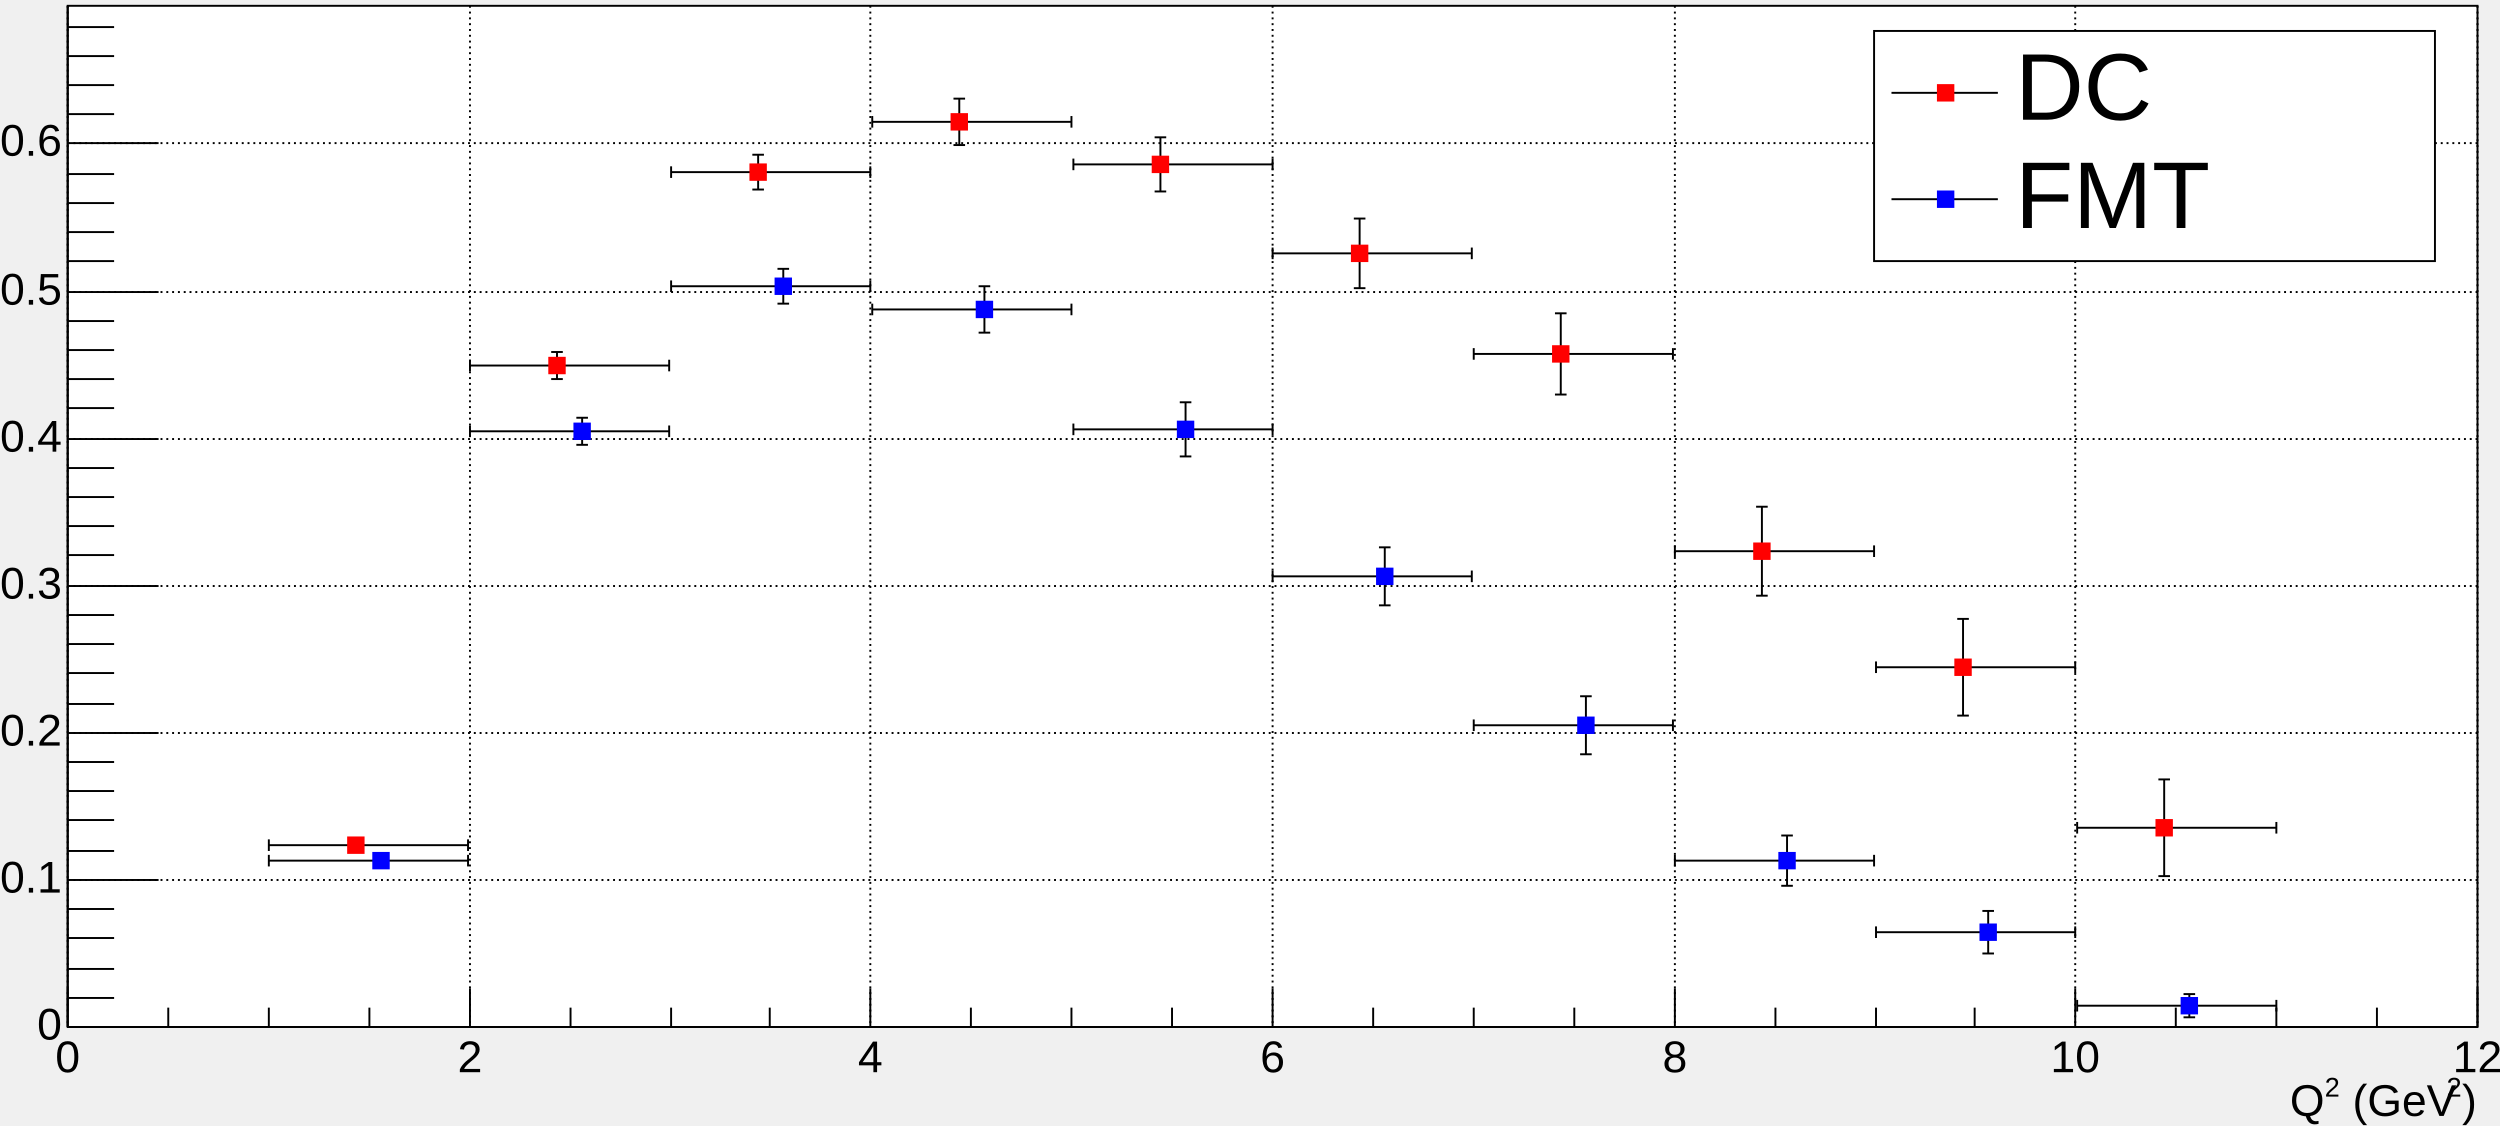
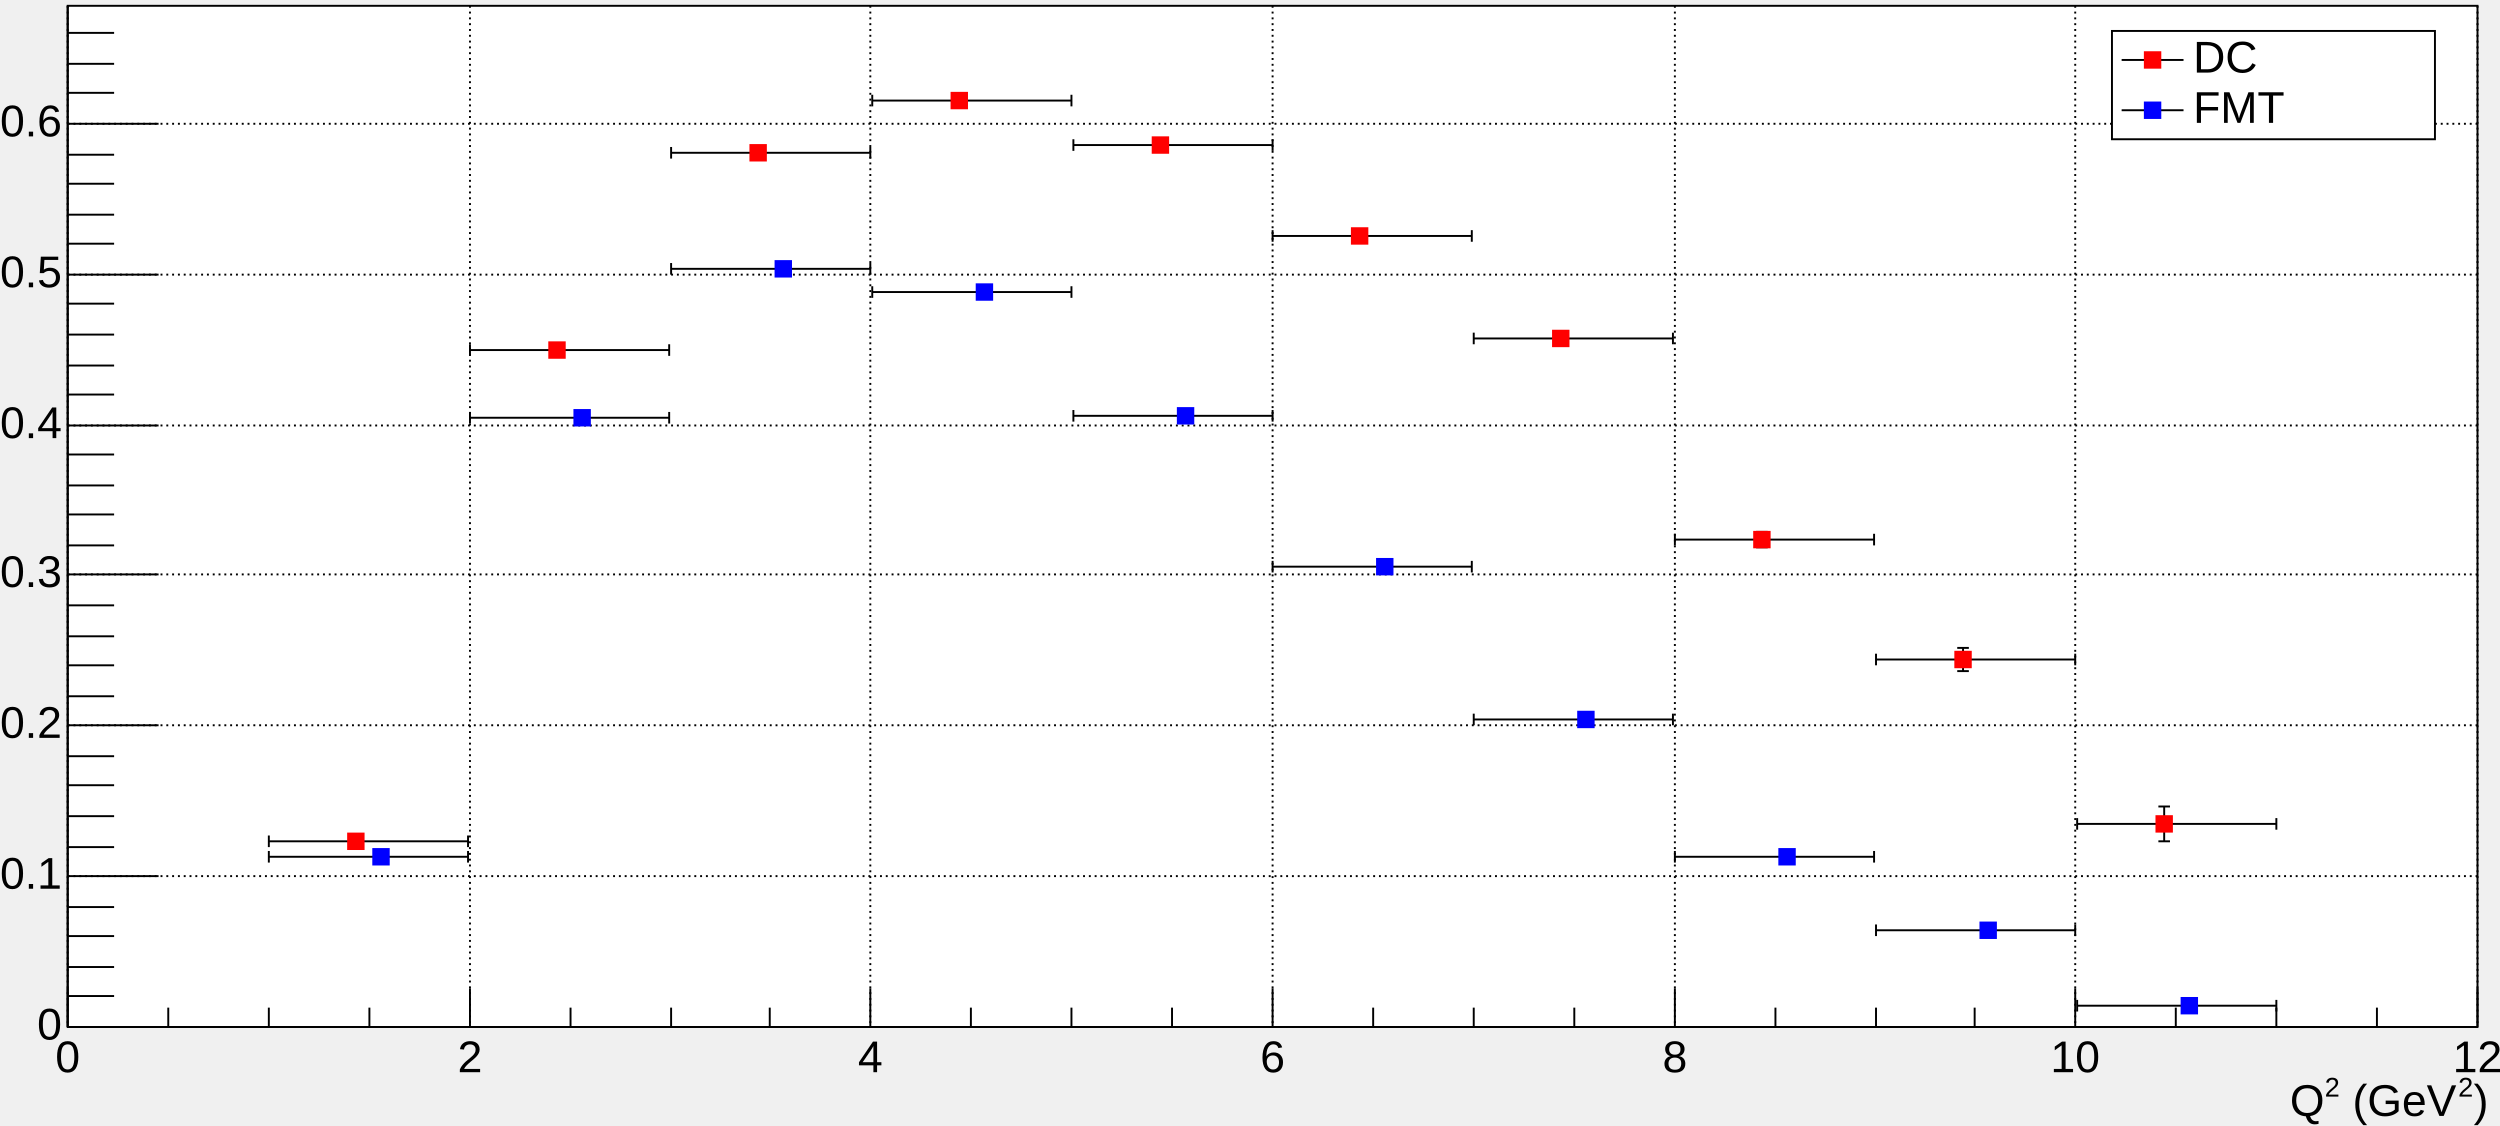
<svg xmlns="http://www.w3.org/2000/svg" width="1292.635" height="581.762" version="1.1" id="svg312">
  <defs id="defs316" />
  <g transform="translate(35,3)" id="g222">
    <path d="M 0,0 H 1246 V 528 H 0 Z" style="fill:#ffffff;stroke:#000000;stroke-width:1" id="path6" />
    <g id="g12">
      <path d="M 0,0 V 528 M 208,0 V 528 M 415,0 V 528 M 623,0 V 528 M 831,0 V 528 M 1038,0 V 528 M 1246,0 v 528" style="stroke:#000000;stroke-width:1;stroke-dasharray:1, 2" id="path8" />
-       <path d="M 0,528 H 1246 M 0,452 H 1246 M 0,376 H 1246 M 0,300 H 1246 M 0,224 H 1246 M 0,148 H 1246 M 0,71 h 1246" style="stroke:#000000;stroke-width:1;stroke-dasharray:1, 2" id="path10" />
+       <path d="M 0,528 H 1246 M 0,450 H 1246 M 0,372 H 1246 M 0,294 H 1246 M 0,217 H 1246 M 0,139 H 1246 M 0,61 h 1246" style="stroke:#000000;stroke-width:1;stroke-dasharray:1, 2" id="path10" />
    </g>
    <svg x="0" y="0" overflow="hidden" width="1246" height="528" viewBox="0 0 1246 528" version="1.1" id="svg142">
      <g id="g76">
-         <g transform="translate(149,434)" id="g18">
-           <path d="M -45,3 H 58 V -3 H -45 Z" style="fill:none" id="path14" />
-           <path d="m 0,0 h -45 m 0,3 V -3 M 0,0 h 58 m 0,3 V -3 M 0,0 V 3 M 3,3 H -3 M 0,0 v -3 m 3,0 h -6" style="fill:none;stroke:#000000;stroke-width:1" id="path16" />
+         <g transform="translate(149,432)" id="g18">
+           <path d="M -45,0 H 58 v 0 z" style="fill:none" id="path14" />
+           <path d="m 0,0 h -45 m 0,3 V -3 M 0,0 h 58 m 0,3 V -3 M 0,0 m 3,0 h -6 m 3,0 m 3,0 h -6" style="fill:none;stroke:#000000;stroke-width:1" id="path16" />
        </g>
-         <g transform="translate(253,186)" id="g24">
-           <path d="M -45,7 H 58 V -7 H -45 Z" style="fill:none" id="path20" />
-           <path d="m 0,0 h -45 m 0,3 V -3 M 0,0 h 58 m 0,3 V -3 M 0,0 V 7 M 3,7 H -3 M 0,0 v -7 m 3,0 h -6" style="fill:none;stroke:#000000;stroke-width:1" id="path22" />
+         <g transform="translate(253,178)" id="g24">
+           <path d="M -45,0 H 58 v 0 z" style="fill:none" id="path20" />
+           <path d="m 0,0 h -45 m 0,3 V -3 M 0,0 h 58 m 0,3 V -3 M 0,0 m 3,0 h -6 m 3,0 m 3,0 h -6" style="fill:none;stroke:#000000;stroke-width:1" id="path22" />
        </g>
-         <g transform="translate(357,86)" id="g30">
-           <path d="M -45,9 H 58 V -9 H -45 Z" style="fill:none" id="path26" />
-           <path d="m 0,0 h -45 m 0,3 V -3 M 0,0 h 58 m 0,3 V -3 M 0,0 V 9 M 3,9 H -3 M 0,0 v -9 m 3,0 h -6" style="fill:none;stroke:#000000;stroke-width:1" id="path28" />
+         <g transform="translate(357,76)" id="g30">
+           <path d="M -45,1 H 58 V -1 H -45 Z" style="fill:none" id="path26" />
+           <path d="m 0,0 h -45 m 0,3 V -3 M 0,0 h 58 m 0,3 V -3 M 0,0 V 1 M 3,1 H -3 M 0,0 v -1 m 3,0 h -6" style="fill:none;stroke:#000000;stroke-width:1" id="path28" />
        </g>
-         <g transform="translate(461,60)" id="g36">
-           <path d="M -45,12 H 58 V -12 H -45 Z" style="fill:none" id="path32" />
-           <path d="m 0,0 h -45 m 0,3 V -3 M 0,0 h 58 m 0,3 V -3 M 0,0 v 12 m 3,0 H -3 M 0,0 v -12 m 3,0 h -6" style="fill:none;stroke:#000000;stroke-width:1" id="path34" />
+         <g transform="translate(461,49)" id="g36">
+           <path d="M -45,1 H 58 V -1 H -45 Z" style="fill:none" id="path32" />
+           <path d="m 0,0 h -45 m 0,3 V -3 M 0,0 h 58 m 0,3 V -3 M 0,0 V 1 M 3,1 H -3 M 0,0 v -1 m 3,0 h -6" style="fill:none;stroke:#000000;stroke-width:1" id="path34" />
        </g>
-         <g transform="translate(565,82)" id="g42">
-           <path d="M -45,14 H 58 V -14 H -45 Z" style="fill:none" id="path38" />
-           <path d="m 0,0 h -45 m 0,3 V -3 M 0,0 h 58 m 0,3 V -3 M 0,0 v 14 m 3,0 H -3 M 0,0 v -14 m 3,0 h -6" style="fill:none;stroke:#000000;stroke-width:1" id="path40" />
+         <g transform="translate(565,72)" id="g42">
+           <path d="M -45,1 H 58 V -1 H -45 Z" style="fill:none" id="path38" />
+           <path d="m 0,0 h -45 m 0,3 V -3 M 0,0 h 58 m 0,3 V -3 M 0,0 V 1 M 3,1 H -3 M 0,0 v -1 m 3,0 h -6" style="fill:none;stroke:#000000;stroke-width:1" id="path40" />
        </g>
-         <g transform="translate(668,128)" id="g48">
-           <path d="M -45,18 H 58 V -18 H -45 Z" style="fill:none" id="path44" />
-           <path d="m 0,0 h -45 m 0,3 V -3 M 0,0 h 58 m 0,3 V -3 M 0,0 v 18 m 3,0 H -3 M 0,0 v -18 m 3,0 h -6" style="fill:none;stroke:#000000;stroke-width:1" id="path46" />
+         <g transform="translate(668,119)" id="g48">
+           <path d="M -45,2 H 58 V -2 H -45 Z" style="fill:none" id="path44" />
+           <path d="m 0,0 h -45 m 0,3 V -3 M 0,0 h 58 m 0,3 V -3 M 0,0 V 2 M 3,2 H -3 M 0,0 v -2 m 3,0 h -6" style="fill:none;stroke:#000000;stroke-width:1" id="path46" />
        </g>
-         <g transform="translate(772,180)" id="g54">
-           <path d="M -45,21 H 58 V -21 H -45 Z" style="fill:none" id="path50" />
-           <path d="m 0,0 h -45 m 0,3 V -3 M 0,0 h 58 m 0,3 V -3 M 0,0 v 21 m 3,0 H -3 M 0,0 v -21 m 3,0 h -6" style="fill:none;stroke:#000000;stroke-width:1" id="path52" />
+         <g transform="translate(772,172)" id="g54">
+           <path d="M -45,3 H 58 V -3 H -45 Z" style="fill:none" id="path50" />
+           <path d="m 0,0 h -45 m 0,3 V -3 M 0,0 h 58 m 0,3 V -3 M 0,0 V 3 M 3,3 H -3 M 0,0 v -3 m 3,0 h -6" style="fill:none;stroke:#000000;stroke-width:1" id="path52" />
        </g>
-         <g transform="translate(876,282)" id="g60">
-           <path d="M -45,23 H 58 V -23 H -45 Z" style="fill:none" id="path56" />
-           <path d="m 0,0 h -45 m 0,3 V -3 M 0,0 h 58 m 0,3 V -3 M 0,0 v 23 m 3,0 H -3 M 0,0 v -23 m 3,0 h -6" style="fill:none;stroke:#000000;stroke-width:1" id="path58" />
+         <g transform="translate(876,276)" id="g60">
+           <path d="M -45,4 H 58 V -4 H -45 Z" style="fill:none" id="path56" />
+           <path d="m 0,0 h -45 m 0,3 V -3 M 0,0 h 58 m 0,3 V -3 M 0,0 V 4 M 3,4 H -3 M 0,0 v -4 m 3,0 h -6" style="fill:none;stroke:#000000;stroke-width:1" id="path58" />
        </g>
-         <g transform="translate(980,342)" id="g66">
-           <path d="M -45,25 H 58 V -25 H -45 Z" style="fill:none" id="path62" />
-           <path d="m 0,0 h -45 m 0,3 V -3 M 0,0 h 58 m 0,3 V -3 M 0,0 v 25 m 3,0 H -3 M 0,0 v -25 m 3,0 h -6" style="fill:none;stroke:#000000;stroke-width:1" id="path64" />
+         <g transform="translate(980,338)" id="g66">
+           <path d="M -45,6 H 58 V -6 H -45 Z" style="fill:none" id="path62" />
+           <path d="m 0,0 h -45 m 0,3 V -3 M 0,0 h 58 m 0,3 V -3 M 0,0 V 6 M 3,6 H -3 M 0,0 v -6 m 3,0 h -6" style="fill:none;stroke:#000000;stroke-width:1" id="path64" />
        </g>
-         <g transform="translate(1084,425)" id="g72">
-           <path d="M -45,25 H 58 V -25 H -45 Z" style="fill:none" id="path68" />
-           <path d="m 0,0 h -45 m 0,3 V -3 M 0,0 h 58 m 0,3 V -3 M 0,0 v 25 m 3,0 H -3 M 0,0 v -25 m 3,0 h -6" style="fill:none;stroke:#000000;stroke-width:1" id="path70" />
+         <g transform="translate(1084,423)" id="g72">
+           <path d="M -45,9 H 58 V -9 H -45 Z" style="fill:none" id="path68" />
+           <path d="m 0,0 h -45 m 0,3 V -3 M 0,0 h 58 m 0,3 V -3 M 0,0 V 9 M 3,9 H -3 M 0,0 v -9 m 3,0 h -6" style="fill:none;stroke:#000000;stroke-width:1" id="path70" />
        </g>
-         <path d="m 145,430 v 8 h 8 v -8 z M 249,182 v 8 h 8 v -8 z M 353,82 v 8 h 8 V 82 Z M 457,56 v 8 h 8 v -8 z m 104,22 v 8 h 8 v -8 z m 103,46 v 8 h 8 v -8 z m 104,52 v 8 h 8 v -8 z m 104,102 v 8 h 8 v -8 z m 104,60 v 8 h 8 v -8 z m 104,83 v 8 h 8 v -8 z" style="fill:#ff0000;stroke:#ff0000" id="path74" />
+         <path d="m 145,428 v 8 h 8 v -8 z M 249,174 v 8 h 8 v -8 z M 353,72 v 8 h 8 V 72 Z M 457,45 v 8 h 8 v -8 z m 104,23 v 8 h 8 v -8 z m 103,47 v 8 h 8 v -8 z m 104,53 v 8 h 8 v -8 z m 104,104 v 8 h 8 v -8 z m 104,62 v 8 h 8 v -8 z m 104,85 v 8 h 8 v -8 z" style="fill:#ff0000;stroke:#ff0000" id="path74" />
      </g>
      <g id="g140">
-         <g transform="translate(162,442)" id="g82">
-           <path d="M -58,2 H 45 V -2 H -58 Z" style="fill:none" id="path78" />
-           <path d="m 0,0 h -58 m 0,3 V -3 M 0,0 h 45 m 0,3 V -3 M 0,0 V 2 M 3,2 H -3 M 0,0 v -2 m 3,0 h -6" style="fill:none;stroke:#000000;stroke-width:1" id="path80" />
+         <g transform="translate(162,440)" id="g82">
+           <path d="M -58,0 H 45 v 0 z" style="fill:none" id="path78" />
+           <path d="m 0,0 h -58 m 0,3 V -3 M 0,0 h 45 m 0,3 V -3 M 0,0 m 3,0 h -6 m 3,0 m 3,0 h -6" style="fill:none;stroke:#000000;stroke-width:1" id="path80" />
        </g>
-         <g transform="translate(266,220)" id="g88">
-           <path d="M -58,7 H 45 V -7 H -58 Z" style="fill:none" id="path84" />
-           <path d="m 0,0 h -58 m 0,3 V -3 M 0,0 h 45 m 0,3 V -3 M 0,0 V 7 M 3,7 H -3 M 0,0 v -7 m 3,0 h -6" style="fill:none;stroke:#000000;stroke-width:1" id="path86" />
+         <g transform="translate(266,213)" id="g88">
+           <path d="M -58,0 H 45 v 0 z" style="fill:none" id="path84" />
+           <path d="m 0,0 h -58 m 0,3 V -3 M 0,0 h 45 m 0,3 V -3 M 0,0 m 3,0 h -6 m 3,0 m 3,0 h -6" style="fill:none;stroke:#000000;stroke-width:1" id="path86" />
        </g>
-         <g transform="translate(370,145)" id="g94">
-           <path d="M -58,9 H 45 V -9 H -58 Z" style="fill:none" id="path90" />
-           <path d="m 0,0 h -58 m 0,3 V -3 M 0,0 h 45 m 0,3 V -3 M 0,0 V 9 M 3,9 H -3 M 0,0 v -9 m 3,0 h -6" style="fill:none;stroke:#000000;stroke-width:1" id="path92" />
+         <g transform="translate(370,136)" id="g94">
+           <path d="M -58,1 H 45 V -1 H -58 Z" style="fill:none" id="path90" />
+           <path d="m 0,0 h -58 m 0,3 V -3 M 0,0 h 45 m 0,3 V -3 M 0,0 V 1 M 3,1 H -3 M 0,0 v -1 m 3,0 h -6" style="fill:none;stroke:#000000;stroke-width:1" id="path92" />
        </g>
-         <g transform="translate(474,157)" id="g100">
-           <path d="M -58,12 H 45 V -12 H -58 Z" style="fill:none" id="path96" />
-           <path d="m 0,0 h -58 m 0,3 V -3 M 0,0 h 45 m 0,3 V -3 M 0,0 v 12 m 3,0 H -3 M 0,0 v -12 m 3,0 h -6" style="fill:none;stroke:#000000;stroke-width:1" id="path98" />
+         <g transform="translate(474,148)" id="g100">
+           <path d="M -58,1 H 45 V -1 H -58 Z" style="fill:none" id="path96" />
+           <path d="m 0,0 h -58 m 0,3 V -3 M 0,0 h 45 m 0,3 V -3 M 0,0 V 1 M 3,1 H -3 M 0,0 v -1 m 3,0 h -6" style="fill:none;stroke:#000000;stroke-width:1" id="path98" />
        </g>
-         <g transform="translate(578,219)" id="g106">
-           <path d="M -58,14 H 45 V -14 H -58 Z" style="fill:none" id="path102" />
-           <path d="m 0,0 h -58 m 0,3 V -3 M 0,0 h 45 m 0,3 V -3 M 0,0 v 14 m 3,0 H -3 M 0,0 v -14 m 3,0 h -6" style="fill:none;stroke:#000000;stroke-width:1" id="path104" />
+         <g transform="translate(578,212)" id="g106">
+           <path d="M -58,1 H 45 V -1 H -58 Z" style="fill:none" id="path102" />
+           <path d="m 0,0 h -58 m 0,3 V -3 M 0,0 h 45 m 0,3 V -3 M 0,0 V 1 M 3,1 H -3 M 0,0 v -1 m 3,0 h -6" style="fill:none;stroke:#000000;stroke-width:1" id="path104" />
        </g>
-         <g transform="translate(681,295)" id="g112">
-           <path d="M -58,15 H 45 V -15 H -58 Z" style="fill:none" id="path108" />
-           <path d="m 0,0 h -58 m 0,3 V -3 M 0,0 h 45 m 0,3 V -3 M 0,0 v 15 m 3,0 H -3 M 0,0 v -15 m 3,0 h -6" style="fill:none;stroke:#000000;stroke-width:1" id="path110" />
+         <g transform="translate(681,290)" id="g112">
+           <path d="M -58,2 H 45 V -2 H -58 Z" style="fill:none" id="path108" />
+           <path d="m 0,0 h -58 m 0,3 V -3 M 0,0 h 45 m 0,3 V -3 M 0,0 V 2 M 3,2 H -3 M 0,0 v -2 m 3,0 h -6" style="fill:none;stroke:#000000;stroke-width:1" id="path110" />
        </g>
-         <g transform="translate(785,372)" id="g118">
-           <path d="M -58,15 H 45 V -15 H -58 Z" style="fill:none" id="path114" />
-           <path d="m 0,0 h -58 m 0,3 V -3 M 0,0 h 45 m 0,3 V -3 M 0,0 v 15 m 3,0 H -3 M 0,0 v -15 m 3,0 h -6" style="fill:none;stroke:#000000;stroke-width:1" id="path116" />
+         <g transform="translate(785,369)" id="g118">
+           <path d="M -58,2 H 45 V -2 H -58 Z" style="fill:none" id="path114" />
+           <path d="m 0,0 h -58 m 0,3 V -3 M 0,0 h 45 m 0,3 V -3 M 0,0 V 2 M 3,2 H -3 M 0,0 v -2 m 3,0 h -6" style="fill:none;stroke:#000000;stroke-width:1" id="path116" />
        </g>
-         <g transform="translate(889,442)" id="g124">
-           <path d="M -58,13 H 45 V -13 H -58 Z" style="fill:none" id="path120" />
-           <path d="m 0,0 h -58 m 0,3 V -3 M 0,0 h 45 m 0,3 V -3 M 0,0 v 13 m 3,0 H -3 M 0,0 v -13 m 3,0 h -6" style="fill:none;stroke:#000000;stroke-width:1" id="path122" />
+         <g transform="translate(889,440)" id="g124">
+           <path d="M -58,3 H 45 V -3 H -58 Z" style="fill:none" id="path120" />
+           <path d="m 0,0 h -58 m 0,3 V -3 M 0,0 h 45 m 0,3 V -3 M 0,0 V 3 M 3,3 H -3 M 0,0 v -3 m 3,0 h -6" style="fill:none;stroke:#000000;stroke-width:1" id="path122" />
        </g>
-         <g transform="translate(993,479)" id="g130">
-           <path d="M -58,11 H 45 V -11 H -58 Z" style="fill:none" id="path126" />
-           <path d="m 0,0 h -58 m 0,3 V -3 M 0,0 h 45 m 0,3 V -3 M 0,0 v 11 m 3,0 H -3 M 0,0 v -11 m 3,0 h -6" style="fill:none;stroke:#000000;stroke-width:1" id="path128" />
+         <g transform="translate(993,478)" id="g130">
+           <path d="M -58,3 H 45 V -3 H -58 Z" style="fill:none" id="path126" />
+           <path d="m 0,0 h -58 m 0,3 V -3 M 0,0 h 45 m 0,3 V -3 M 0,0 V 3 M 3,3 H -3 M 0,0 v -3 m 3,0 h -6" style="fill:none;stroke:#000000;stroke-width:1" id="path128" />
        </g>
        <g transform="translate(1097,517)" id="g136">
-           <path d="M -58,6 H 45 V -6 H -58 Z" style="fill:none" id="path132" />
-           <path d="m 0,0 h -58 m 0,3 V -3 M 0,0 h 45 m 0,3 V -3 M 0,0 V 6 M 3,6 H -3 M 0,0 v -6 m 3,0 h -6" style="fill:none;stroke:#000000;stroke-width:1" id="path134" />
+           <path d="M -58,3 H 45 V -3 H -58 Z" style="fill:none" id="path132" />
+           <path d="m 0,0 h -58 m 0,3 V -3 M 0,0 h 45 m 0,3 V -3 M 0,0 V 3 M 3,3 H -3 M 0,0 v -3 m 3,0 h -6" style="fill:none;stroke:#000000;stroke-width:1" id="path134" />
        </g>
-         <path d="m 158,438 v 8 h 8 v -8 z M 262,216 v 8 h 8 v -8 z m 104,-75 v 8 h 8 v -8 z m 104,12 v 8 h 8 v -8 z m 104,62 v 8 h 8 v -8 z m 103,76 v 8 h 8 v -8 z m 104,77 v 8 h 8 v -8 z m 104,70 v 8 h 8 v -8 z m 104,37 v 8 h 8 v -8 z m 104,38 v 8 h 8 v -8 z" style="fill:#0000ff;stroke:#0000ff" id="path138" />
+         <path d="m 158,436 v 8 h 8 v -8 z M 262,209 v 8 h 8 v -8 z m 104,-77 v 8 h 8 v -8 z m 104,12 v 8 h 8 v -8 z m 104,64 v 8 h 8 v -8 z m 103,78 v 8 h 8 v -8 z m 104,79 v 8 h 8 v -8 z m 104,71 v 8 h 8 v -8 z m 104,38 v 8 h 8 v -8 z m 104,39 v 8 h 8 v -8 z" style="fill:#0000ff;stroke:#0000ff" id="path138" />
      </g>
    </svg>
    <g id="g202">
      <g transform="translate(0,528)" id="g178">
        <path d="M 0,0 H 1246 M 0,-20 V 0 M 52,-10 V 0 m 52,-10 V 0 m 52,-10 V 0 m 52,-20 V 0 m 52,-10 V 0 m 52,-10 V 0 m 51,-10 V 0 m 52,-20 V 0 m 52,-10 V 0 m 52,-10 V 0 m 52,-10 V 0 m 52,-20 V 0 m 52,-10 V 0 m 52,-10 V 0 m 52,-10 V 0 m 52,-20 V 0 m 52,-10 V 0 m 52,-10 V 0 m 51,-10 V 0 m 52,-20 V 0 m 52,-10 V 0 m 52,-10 V 0 m 52,-10 V 0 m 52,-20 V 0" style="stroke:#000000;stroke-width:1" id="path144" />
        <g font-family="Arial" font-size="23px" xml:space="preserve" fill="#000000" text-anchor="middle" id="g160">
          <text dy="0.8em" transform="translate(0,5)" id="text146">0</text>
          <text dy="0.8em" transform="translate(208,5)" id="text148">2</text>
          <text dy="0.8em" transform="translate(415,5)" id="text150">4</text>
          <text dy="0.8em" transform="translate(623,5)" id="text152">6</text>
          <text dy="0.8em" transform="translate(831,5)" id="text154">8</text>
          <text dy="0.8em" transform="translate(1038,5)" id="text156">10</text>
          <text dy="0.8em" transform="translate(1246,5)" id="text158">12</text>
        </g>
        <rect x="0" y="0" width="1246" height="26" style="opacity:0" id="rect162" />
        <g font-family="Arial" font-size="23px" xml:space="preserve" transform="translate(1246,37)" id="g176">
          <g transform="translate(-97,9)" id="g174">
            <text fill="#000000" font-size="23px" id="text164">Q</text>
            <text fill="#000000" font-size="14px" transform="translate(18,-10)" id="text166">2</text>
            <text fill="#000000" font-size="23px" x="26" id="text168"> (GeV</text>
-             <text fill="#000000" font-size="14px" transform="translate(81,-10)" id="text170">2</text>
-             <text fill="#000000" font-size="23px" x="89" id="text172">)</text>
+             <text fill="#000000" font-size="14px" id="text170" x="87" y="-10">2</text>
+             <text fill="#000000" font-size="23px" x="95" id="text172">)</text>
          </g>
        </g>
      </g>
      <g id="g200">
-         <path d="m 0,0 v 528 m 47,0 H 0 M 24,513 H 0 M 24,498 H 0 M 24,482 H 0 M 24,467 H 0 M 47,452 H 0 M 24,437 H 0 M 24,421 H 0 M 24,406 H 0 M 24,391 H 0 M 47,376 H 0 M 24,361 H 0 M 24,345 H 0 M 24,330 H 0 M 24,315 H 0 M 47,300 H 0 M 24,284 H 0 M 24,269 H 0 M 24,254 H 0 M 24,239 H 0 M 47,224 H 0 M 24,208 H 0 M 24,193 H 0 M 24,178 H 0 M 24,163 H 0 M 47,148 H 0 M 24,132 H 0 M 24,117 H 0 M 24,102 H 0 M 24,87 H 0 M 47,71 H 0 M 24,56 H 0 M 24,41 H 0 M 24,26 H 0 M 24,11 H 0" style="stroke:#000000;stroke-width:1" id="path180" />
+         <path d="m 0,0 v 528 m 47,0 H 0 M 24,512 H 0 M 24,497 H 0 M 24,481 H 0 M 24,466 H 0 M 47,450 H 0 M 24,435 H 0 M 24,419 H 0 M 24,403 H 0 M 24,388 H 0 M 47,372 H 0 M 24,357 H 0 M 24,341 H 0 M 24,326 H 0 M 24,310 H 0 M 47,294 H 0 M 24,279 H 0 M 24,263 H 0 M 24,248 H 0 M 24,232 H 0 M 47,217 H 0 M 24,201 H 0 M 24,186 H 0 M 24,170 H 0 M 24,154 H 0 M 47,139 H 0 M 24,123 H 0 M 24,108 H 0 M 24,92 H 0 M 24,77 H 0 M 47,61 H 0 M 24,45 H 0 M 24,30 H 0 M 24,14 H 0" style="stroke:#000000;stroke-width:1" id="path180" />
        <g font-family="Arial" font-size="23px" xml:space="preserve" fill="#000000" text-anchor="end" id="g196">
          <text dominant-baseline="middle" transform="translate(-3,528)" id="text182">0</text>
-           <text dominant-baseline="middle" transform="translate(-3,452)" id="text184">0.1</text>
-           <text dominant-baseline="middle" transform="translate(-3,376)" id="text186">0.2</text>
-           <text dominant-baseline="middle" transform="translate(-3,300)" id="text188">0.3</text>
-           <text dominant-baseline="middle" transform="translate(-3,224)" id="text190">0.4</text>
-           <text dominant-baseline="middle" transform="translate(-3,148)" id="text192">0.5</text>
-           <text dominant-baseline="middle" transform="translate(-3,71)" id="text194">0.6</text>
+           <text dominant-baseline="middle" transform="translate(-3,450)" id="text184">0.1</text>
+           <text dominant-baseline="middle" transform="translate(-3,372)" id="text186">0.2</text>
+           <text dominant-baseline="middle" transform="translate(-3,294)" id="text188">0.3</text>
+           <text dominant-baseline="middle" transform="translate(-3,217)" id="text190">0.4</text>
+           <text dominant-baseline="middle" transform="translate(-3,139)" id="text192">0.5</text>
+           <text dominant-baseline="middle" transform="translate(-3,61)" id="text194">0.6</text>
        </g>
        <rect x="-35" y="0" width="35" height="528" style="opacity:0" id="rect198" />
      </g>
    </g>
    <path d="M 2,2 H 17 V -3 H -3 v 20 h 5 z" style="opacity:0" id="path204" />
    <path d="m 1244,2 h -15 v -5 h 20 v 20 h -5 z" style="opacity:0" id="path206" />
    <path d="m 2,526 h 15 v 5 H -3 v -20 h 5 z" style="opacity:0" id="path208" />
    <path d="m 1244,526 h -15 v 5 h 20 v -20 h -5 z" style="opacity:0" id="path210" />
    <path d="M -3,18 H 2 V 510 H -3 Z" style="opacity:0" id="path212" />
    <path d="m 1249,18 h -5 v 492 h 5 z" style="opacity:0" id="path214" />
    <path d="M 18,-3 V 2 H 1228 V -3 Z" style="opacity:0" id="path216" />
    <path d="m 18,531 v -5 h 1210 v 5 z" style="opacity:0" id="path218" />
    <style id="style220">
.jsroot rect.h1bin { stroke: #4572A7; fill: #4572A7; opacity: 0; }
.jsroot rect.zoom { stroke: steelblue; fill-opacity: 0.1; }
.jsroot path.zoom { stroke: steelblue; fill-opacity: 0.1; }
.jsroot svg:not(:root) { overflow: hidden; }</style>
  </g>
-   <g transform="translate(969,16)" font-family="Arial" font-size="49px" xml:space="preserve" id="g254">
-     <path d="M 0,0 H 290 V 119 H 0 Z" style="fill:#ffffff;stroke:#000000;stroke-width:1" id="path224" />
-     <path d="M 9,32 H 64" style="stroke:#000000;stroke-width:1" id="path226" />
-     <path d="m 33,28 v 8 h 8 v -8 z" style="fill:#ff0000;stroke:#ff0000" id="path228" />
-     <text fill="#000000" text-anchor="start" dominant-baseline="middle" transform="translate(73,32)" id="text230">DC</text>
-     <path d="M 9,87 H 64" style="stroke:#000000;stroke-width:1" id="path232" />
-     <path d="m 33,83 v 8 h 8 v -8 z" style="fill:#0000ff;stroke:#0000ff" id="path234" />
-     <text fill="#000000" text-anchor="start" dominant-baseline="middle" transform="translate(73,88)" id="text236">FMT</text>
+   <g transform="translate(1092,16)" font-family="Arial" font-size="23px" xml:space="preserve" id="g254">
+     <path d="M 0,0 H 167 V 56 H 0 Z" style="fill:#ffffff;stroke:#000000;stroke-width:1" id="path224" />
+     <path d="M 5,15 H 37" style="stroke:#000000;stroke-width:1" id="path226" />
+     <path d="m 17,11 v 8 h 8 v -8 z" style="fill:#ff0000;stroke:#ff0000" id="path228" />
+     <text fill="#000000" text-anchor="start" dominant-baseline="middle" transform="translate(42,15)" id="text230">DC</text>
+     <path d="M 5,41 H 37" style="stroke:#000000;stroke-width:1" id="path232" />
+     <path d="m 17,37 v 8 h 8 v -8 z" style="fill:#0000ff;stroke:#0000ff" id="path234" />
+     <text fill="#000000" text-anchor="start" dominant-baseline="middle" transform="translate(42,41)" id="text236">FMT</text>
    <path d="M 2,2 H 17 V -3 H -3 v 20 h 5 z" style="opacity:0" id="path238" />
-     <path d="m 288,2 h -15 v -5 h 20 v 20 h -5 z" style="opacity:0" id="path240" />
-     <path d="m 2,117 h 15 v 5 H -3 v -20 h 5 z" style="opacity:0" id="path242" />
-     <path d="m 288,117 h -15 v 5 h 20 v -20 h -5 z" style="opacity:0" id="path244" />
-     <path d="m -3,18 h 5 v 83 h -5 z" style="opacity:0" id="path246" />
-     <path d="m 293,18 h -5 v 83 h 5 z" style="opacity:0" id="path248" />
-     <path d="M 18,-3 V 2 H 272 V -3 Z" style="opacity:0" id="path250" />
-     <path d="m 18,122 v -5 h 254 v 5 z" style="opacity:0" id="path252" />
+     <path d="m 165,2 h -15 v -5 h 20 v 20 h -5 z" style="opacity:0" id="path240" />
+     <path d="m 2,54 h 15 v 5 H -3 V 39 h 5 z" style="opacity:0" id="path242" />
+     <path d="m 165,54 h -15 v 5 h 20 V 39 h -5 z" style="opacity:0" id="path244" />
+     <path d="M -3,18 H 2 V 38 H -3 Z" style="opacity:0" id="path246" />
+     <path d="m 170,18 h -5 v 20 h 5 z" style="opacity:0" id="path248" />
+     <path d="M 18,-3 V 2 H 149 V -3 Z" style="opacity:0" id="path250" />
+     <path d="m 18,59 v -5 h 131 v 5 z" style="opacity:0" id="path252" />
  </g>
</svg>
